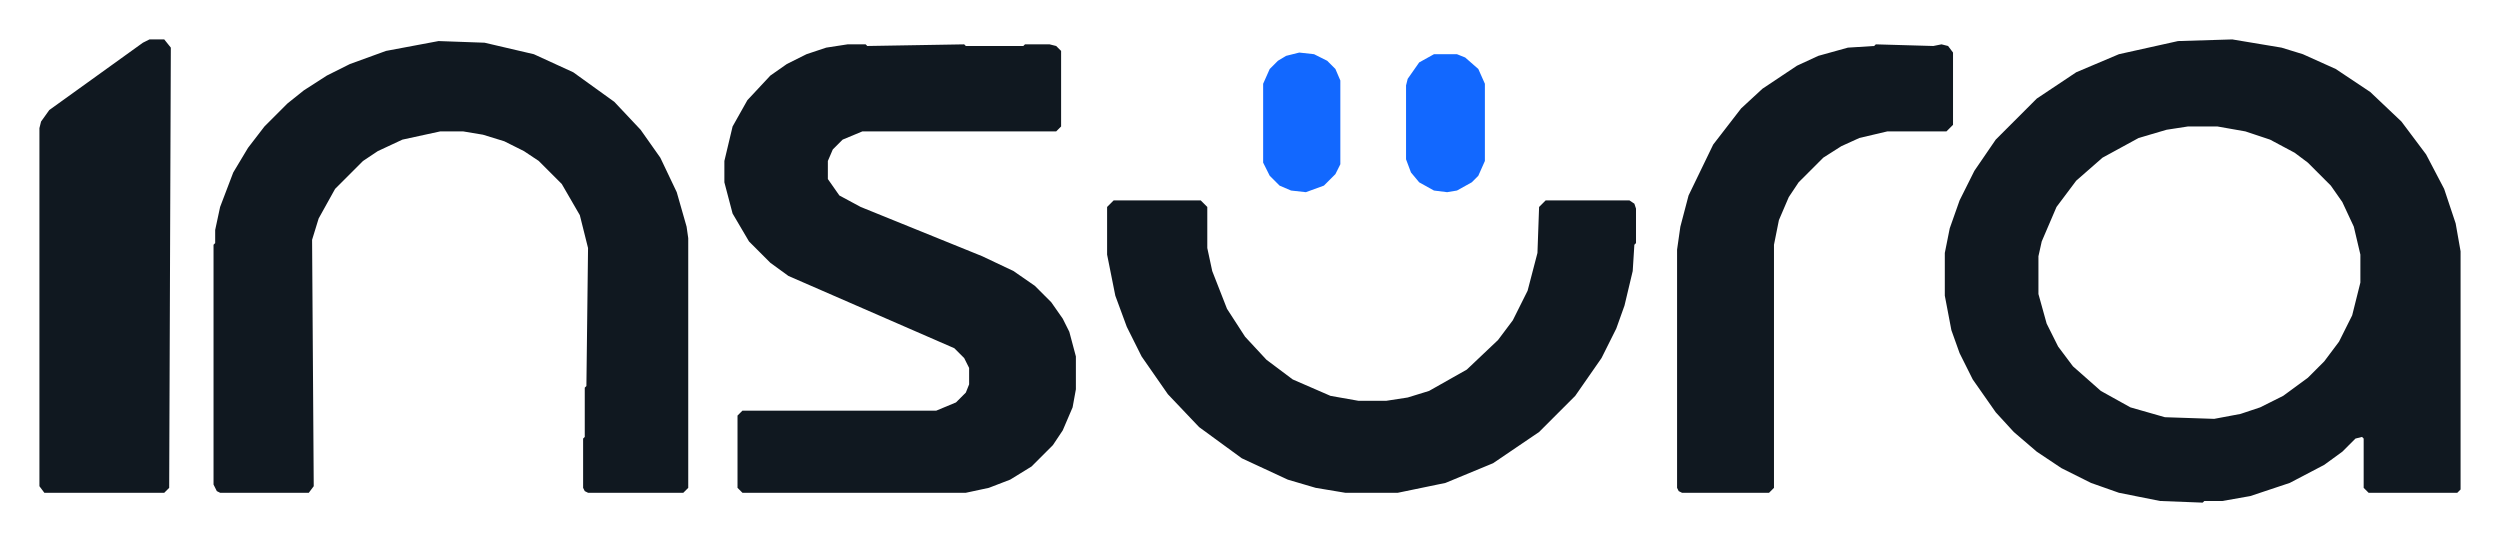
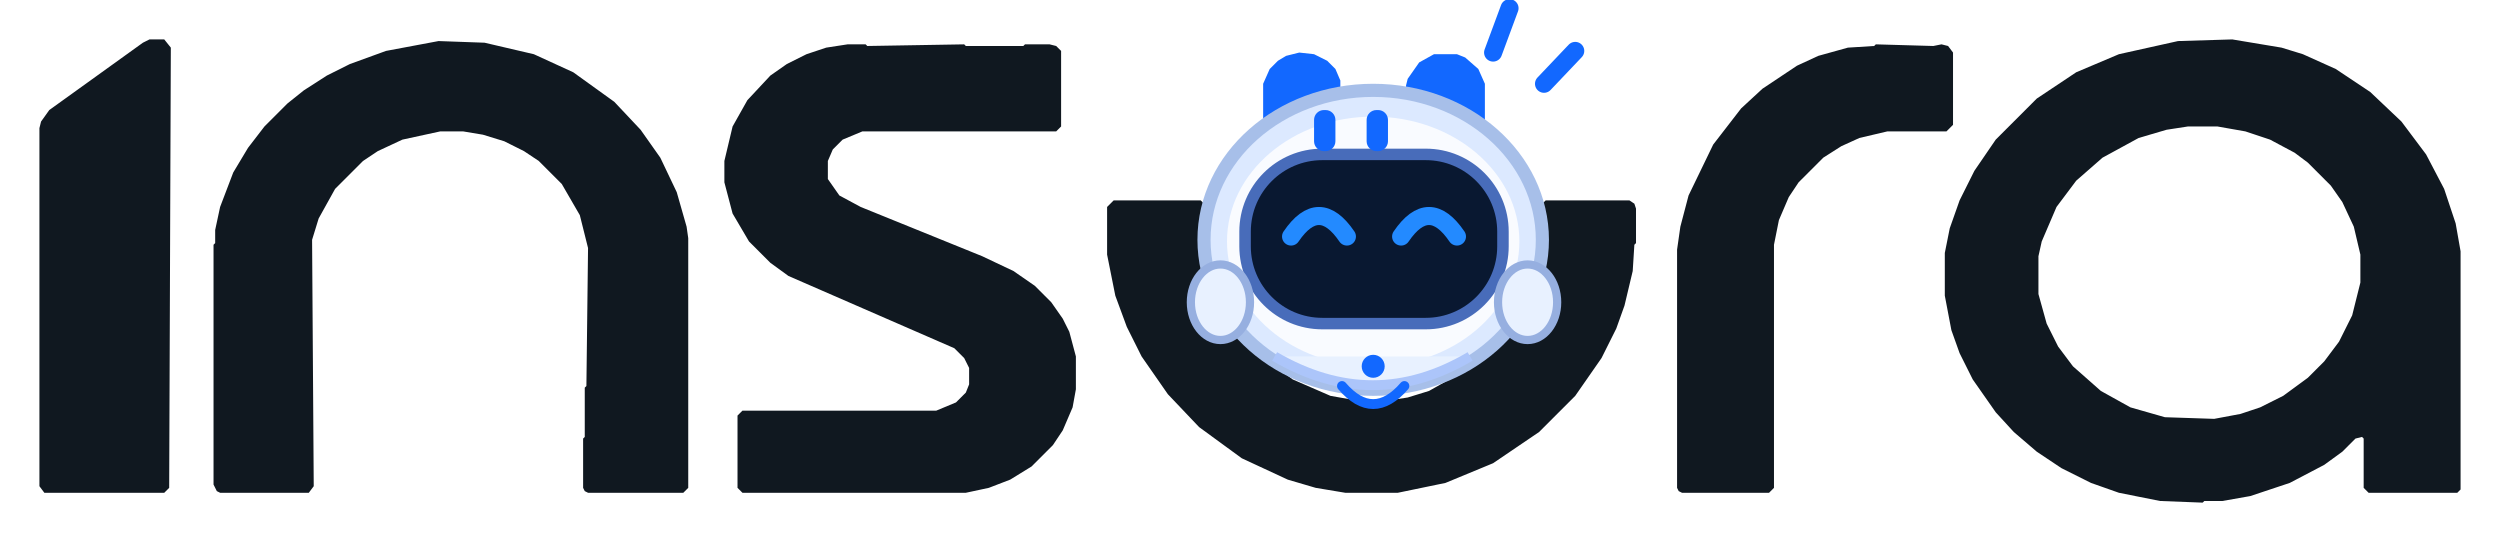
<svg xmlns="http://www.w3.org/2000/svg" viewBox="310 227 1522 330" role="img" aria-label="INSURA logo">
  <path fill="#101820" fill-rule="evenodd" d="M 984 353 L 984 382 L 989 407 L 996 426 L 1005 444 L 1021 467 L 1040 487 L 1066 506 L 1094 519 L 1111 524 L 1129 527 L 1161 527 L 1190 521 L 1219 509 L 1247 490 L 1269 468 L 1285 445 L 1294 427 L 1299 413 L 1304 392 L 1305 376 L 1306 375 L 1306 354 L 1305 351 L 1302 349 L 1251 349 L 1247 353 L 1246 381 L 1240 404 L 1231 422 L 1222 434 L 1203 452 L 1180 465 L 1167 469 L 1154 471 L 1137 471 L 1120 468 L 1097 458 L 1081 446 L 1068 432 L 1057 415 L 1048 392 L 1045 378 L 1045 353 L 1041 349 L 988 349 Z M 1496 255 L 1492 254 L 1487 255 L 1452 254 L 1451 255 L 1435 256 L 1417 261 L 1404 267 L 1383 281 L 1370 293 L 1353 315 L 1338 346 L 1333 365 L 1331 379 L 1331 524 L 1332 526 L 1334 527 L 1387 527 L 1390 524 L 1390 376 L 1393 361 L 1399 347 L 1405 338 L 1420 323 L 1431 316 L 1442 311 L 1459 307 L 1495 307 L 1499 303 L 1499 259 Z M 801 260 L 789 266 L 779 273 L 765 288 L 756 304 L 751 325 L 751 338 L 756 357 L 766 374 L 779 387 L 790 395 L 891 439 L 897 445 L 900 451 L 900 461 L 898 466 L 892 472 L 880 477 L 762 477 L 759 480 L 759 524 L 762 527 L 898 527 L 912 524 L 925 519 L 938 511 L 951 498 L 957 489 L 963 475 L 965 464 L 965 444 L 961 429 L 957 421 L 950 411 L 940 401 L 927 392 L 908 383 L 834 353 L 821 346 L 814 336 L 814 325 L 817 318 L 823 312 L 835 307 L 953 307 L 956 304 L 956 258 L 953 255 L 949 254 L 934 254 L 933 255 L 898 255 L 897 254 L 838 255 L 837 254 L 826 254 L 813 256 Z M 471 304 L 461 317 L 452 332 L 444 353 L 441 367 L 441 375 L 440 376 L 440 522 L 442 526 L 444 527 L 498 527 L 501 523 L 500 373 L 504 360 L 514 342 L 531 325 L 540 319 L 555 312 L 578 307 L 592 307 L 604 309 L 617 313 L 629 319 L 638 325 L 652 339 L 663 358 L 668 378 L 667 462 L 666 463 L 666 493 L 665 494 L 665 524 L 666 526 L 668 527 L 726 527 L 729 524 L 729 372 L 728 365 L 722 344 L 712 323 L 700 306 L 684 289 L 659 271 L 635 260 L 605 253 L 577 252 L 545 258 L 523 266 L 509 273 L 495 282 L 485 290 Z M 1525 312 L 1512 331 L 1503 349 L 1497 366 L 1494 381 L 1494 407 L 1498 428 L 1503 442 L 1511 458 L 1525 478 L 1536 490 L 1550 502 L 1565 512 L 1583 521 L 1600 527 L 1625 532 L 1651 533 L 1652 532 L 1663 532 L 1680 529 L 1704 521 L 1725 510 L 1736 502 L 1744 494 L 1748 493 L 1749 494 L 1749 524 L 1752 527 L 1806 527 L 1808 525 L 1808 380 L 1805 363 L 1798 342 L 1787 321 L 1772 301 L 1753 283 L 1732 269 L 1712 260 L 1699 256 L 1669 251 L 1636 252 L 1600 260 L 1574 271 L 1550 287 Z M 1642 304 L 1660 304 L 1677 307 L 1692 312 L 1707 320 L 1715 326 L 1729 340 L 1736 350 L 1743 365 L 1747 382 L 1747 399 L 1742 419 L 1734 435 L 1725 447 L 1715 457 L 1700 468 L 1686 475 L 1674 479 L 1658 482 L 1628 481 L 1607 475 L 1589 465 L 1572 450 L 1563 438 L 1556 424 L 1551 406 L 1551 383 L 1553 374 L 1562 353 L 1574 337 L 1590 323 L 1612 311 L 1629 306 Z M 410 251 L 401 251 L 397 253 L 340 294 L 335 301 L 334 305 L 334 523 L 337 527 L 410 527 L 413 524 L 414 256 Z" />
  <path fill="#1268FF" fill-rule="evenodd" d="M 1183 260 L 1174 265 L 1167 275 L 1166 279 L 1166 324 L 1169 332 L 1174 338 L 1183 343 L 1191 344 L 1197 343 L 1206 338 L 1210 334 L 1214 325 L 1214 278 L 1210 269 L 1202 262 L 1197 260 Z M 1101 259 L 1093 261 L 1088 264 L 1083 269 L 1079 278 L 1079 326 L 1083 334 L 1089 340 L 1096 343 L 1105 344 L 1116 340 L 1123 333 L 1126 327 L 1126 276 L 1123 269 L 1118 264 L 1110 260 Z" />
+   <g aria-hidden="true">
+     <ellipse cx="1146" cy="373" rx="103" ry="91" fill="#dce9ff" stroke="#a7bfe9" stroke-width="8" />
+     <ellipse cx="1146" cy="374" rx="89" ry="76" fill="#f9fbff" />
+     <rect x="1068" y="321" width="157" height="103" rx="47" fill="#091831" stroke="#486cba" stroke-width="7" />
+     <path d="M1096 371q17-25 34 0M1163 371q17-25 34 0" fill="none" stroke="#238aff" stroke-width="11" stroke-linecap="round" />
+     <rect x="1110" y="294" width="13" height="25" rx="6" fill="#1268ff" />
+     <rect x="1142" y="294" width="13" height="25" rx="6" fill="#1268ff" />
+     <path d="M1086 444q60 35 119 0" fill="#e8f1ff" stroke="#acc5fa" stroke-width="6" />
+     <circle cx="1146" cy="450" r="7" fill="#1268ff" />
+     <path d="M1127 462q19 22 38 0" fill="none" stroke="#1268ff" stroke-width="6" stroke-linecap="round" />
+     <ellipse cx="1053" cy="411" rx="18" ry="23" fill="#e8f1ff" stroke="#96afe0" stroke-width="5" />
+     <ellipse cx="1240" cy="411" rx="18" ry="23" fill="#e8f1ff" stroke="#96afe0" stroke-width="5" />
+     <path d="M1219 259l10-27M1250 278l19-20" stroke="#1268ff" stroke-width="11" stroke-linecap="round" />
+   </g>
</svg>
